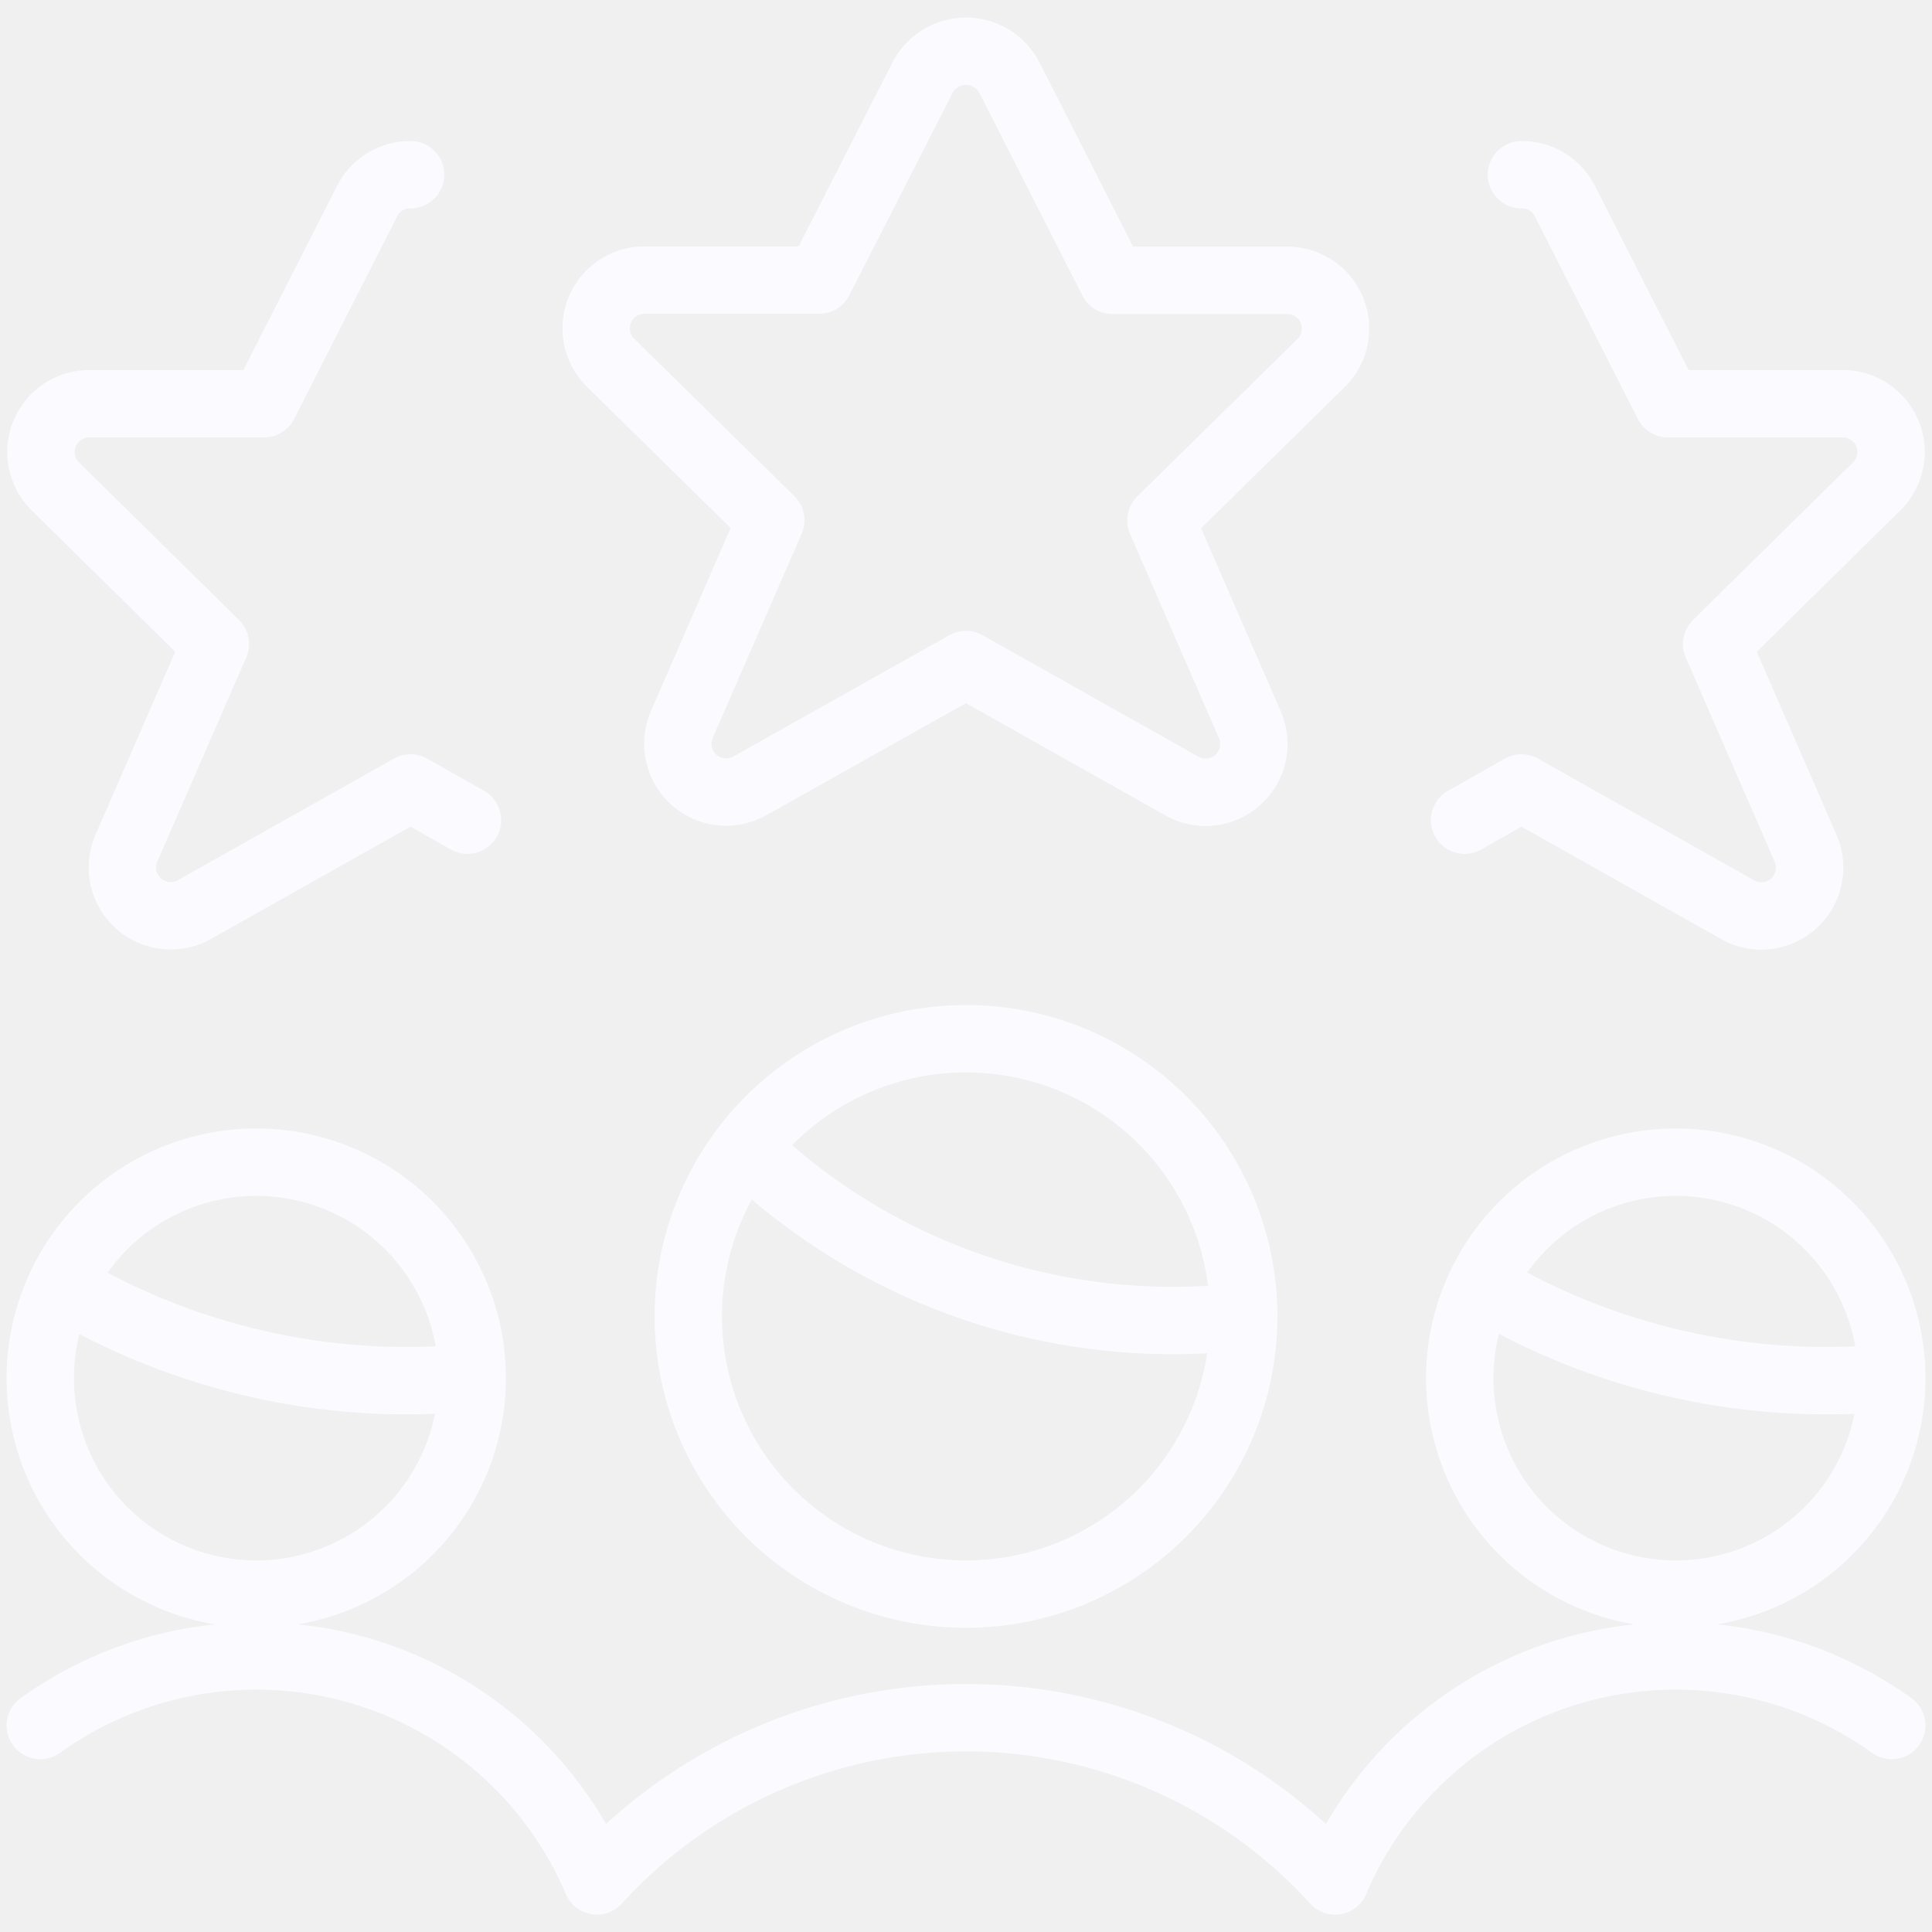
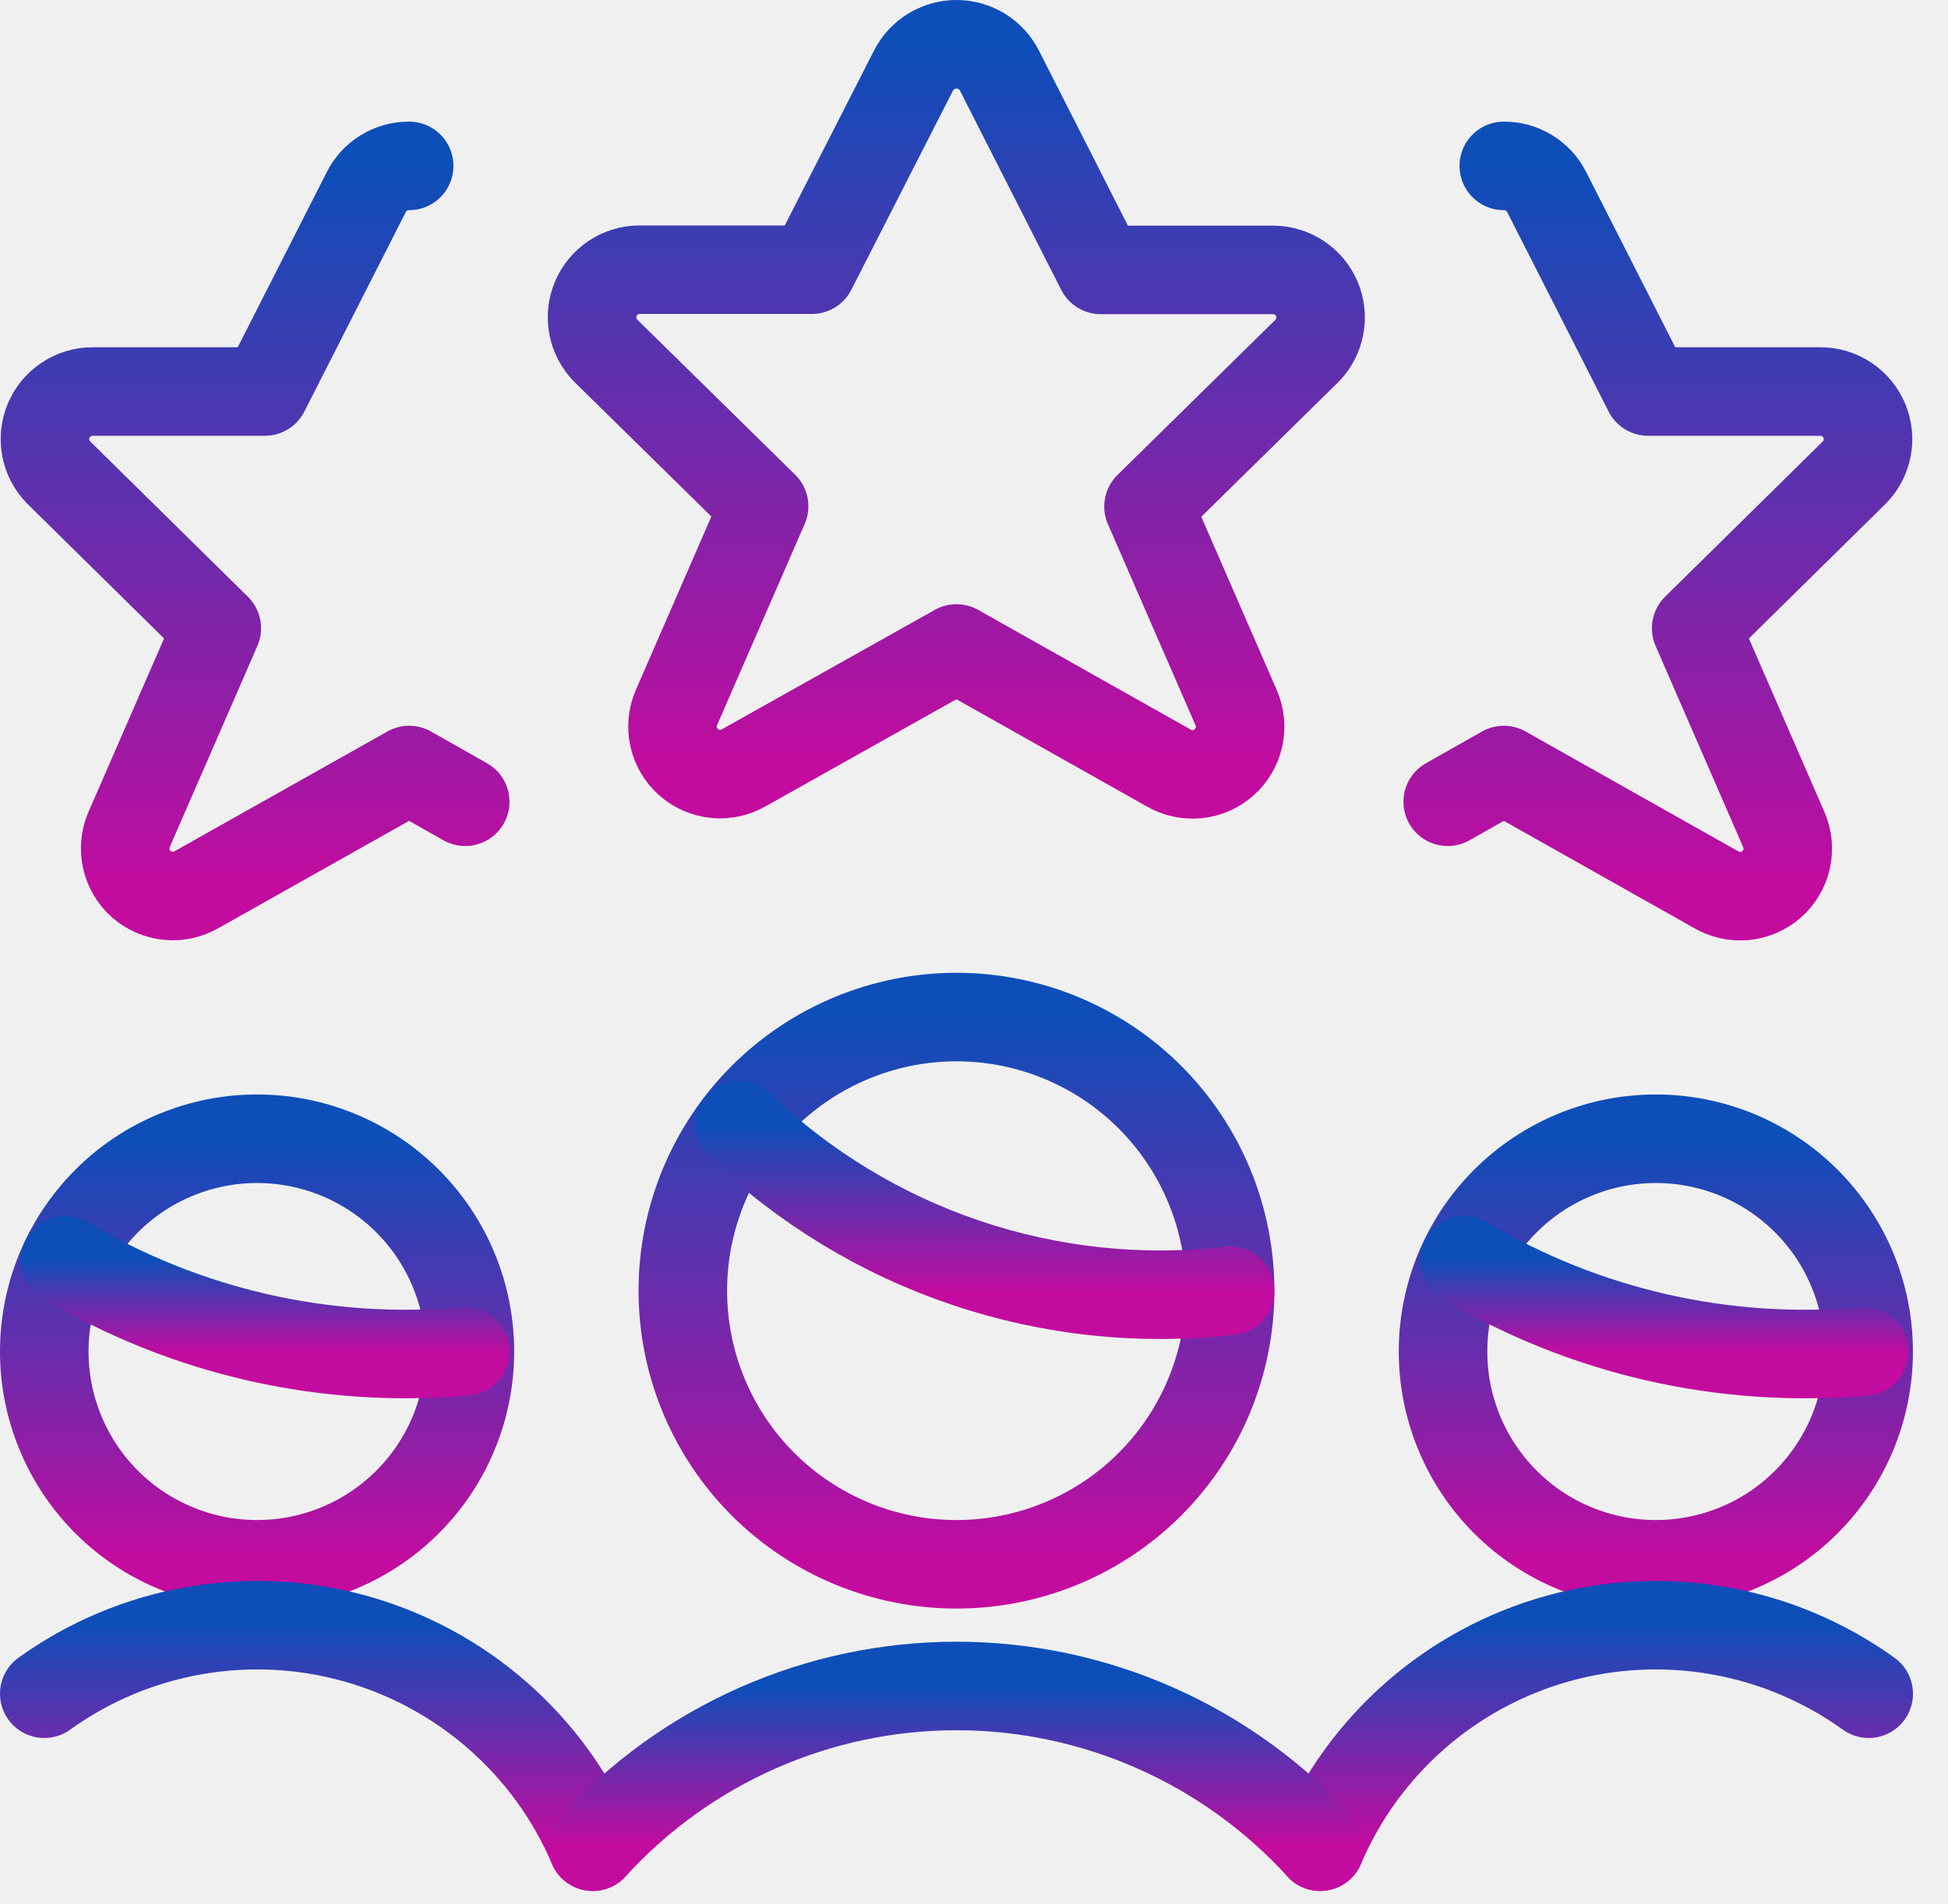
- <svg xmlns="http://www.w3.org/2000/svg" width="43" height="43" viewBox="0 0 43 43" fill="none">
-   <g clip-path="url(#clip0_184_85)">
-     <path d="M0.896 30.673C0.896 31.305 1.02 31.93 1.262 32.513C1.503 33.096 1.857 33.626 2.304 34.072C2.75 34.519 3.28 34.873 3.863 35.114C4.447 35.356 5.072 35.48 5.703 35.48C6.334 35.48 6.959 35.356 7.542 35.114C8.126 34.873 8.656 34.519 9.102 34.072C9.548 33.626 9.902 33.096 10.144 32.513C10.386 31.93 10.51 31.305 10.51 30.673C10.51 30.042 10.386 29.417 10.144 28.834C9.902 28.251 9.548 27.721 9.102 27.274C8.656 26.828 8.126 26.474 7.542 26.232C6.959 25.991 6.334 25.866 5.703 25.866C5.072 25.866 4.447 25.991 3.863 26.232C3.28 26.474 2.75 26.828 2.304 27.274C1.857 27.721 1.503 28.251 1.262 28.834C1.02 29.417 0.896 30.042 0.896 30.673Z" stroke="#FBFAFF" stroke-width="1.5" stroke-linecap="round" stroke-linejoin="round" />
-     <path d="M13.285 41.86C12.8 40.725 12.066 39.713 11.138 38.899C10.209 38.085 9.11 37.49 7.92 37.158C6.731 36.827 5.482 36.766 4.266 36.982C3.05 37.198 1.899 37.684 0.896 38.404" stroke="#FBFAFF" stroke-width="1.5" stroke-linecap="round" stroke-linejoin="round" />
-     <path d="M32.49 30.673C32.49 31.948 32.996 33.171 33.898 34.072C34.799 34.974 36.022 35.48 37.297 35.48C38.572 35.48 39.795 34.974 40.696 34.072C41.598 33.171 42.104 31.948 42.104 30.673C42.104 29.398 41.598 28.176 40.696 27.274C39.795 26.373 38.572 25.866 37.297 25.866C36.022 25.866 34.799 26.373 33.898 27.274C32.996 28.176 32.49 29.398 32.49 30.673Z" stroke="#FBFAFF" stroke-width="1.5" stroke-linecap="round" stroke-linejoin="round" />
-     <path d="M29.715 41.86C30.2 40.725 30.934 39.713 31.862 38.899C32.791 38.085 33.891 37.49 35.08 37.158C36.269 36.827 37.518 36.766 38.734 36.982C39.95 37.198 41.102 37.684 42.104 38.404" stroke="#FBFAFF" stroke-width="1.5" stroke-linecap="round" stroke-linejoin="round" />
-     <path d="M15.319 29.299C15.319 30.939 15.97 32.511 17.129 33.67C18.288 34.829 19.861 35.48 21.5 35.48C23.139 35.48 24.712 34.829 25.871 33.67C27.03 32.511 27.681 30.939 27.681 29.299C27.681 27.66 27.03 26.088 25.871 24.928C24.712 23.769 23.139 23.118 21.5 23.118C19.861 23.118 18.288 23.769 17.129 24.928C15.97 26.088 15.319 27.66 15.319 29.299Z" stroke="#FBFAFF" stroke-width="1.5" stroke-linecap="round" stroke-linejoin="round" />
-     <path d="M29.715 41.861C28.674 40.717 27.405 39.803 25.991 39.178C24.576 38.553 23.047 38.23 21.5 38.23C19.953 38.23 18.424 38.553 17.009 39.178C15.595 39.803 14.326 40.717 13.285 41.861" stroke="#FBFAFF" stroke-width="1.5" stroke-linecap="round" stroke-linejoin="round" />
-     <path d="M22.471 1.736L24.759 6.239H28.654C28.865 6.239 29.071 6.302 29.246 6.419C29.422 6.536 29.559 6.702 29.641 6.897C29.723 7.091 29.745 7.306 29.706 7.513C29.667 7.72 29.568 7.911 29.421 8.062L25.838 11.583L27.819 16.134C27.909 16.343 27.931 16.574 27.881 16.796C27.831 17.017 27.712 17.218 27.541 17.367C27.37 17.517 27.157 17.609 26.93 17.63C26.704 17.651 26.477 17.599 26.282 17.483L21.5 14.79L16.711 17.478C16.516 17.594 16.289 17.645 16.062 17.625C15.836 17.604 15.623 17.512 15.452 17.362C15.281 17.212 15.162 17.012 15.112 16.791C15.062 16.569 15.084 16.337 15.174 16.129L17.155 11.578L13.572 8.057C13.425 7.906 13.326 7.714 13.287 7.507C13.248 7.3 13.271 7.085 13.352 6.891C13.434 6.696 13.572 6.53 13.748 6.413C13.923 6.296 14.129 6.234 14.341 6.233H18.234L20.529 1.736C20.62 1.557 20.759 1.406 20.93 1.301C21.102 1.196 21.299 1.14 21.5 1.14C21.701 1.14 21.898 1.196 22.07 1.301C22.241 1.406 22.38 1.557 22.471 1.736Z" stroke="#FBFAFF" stroke-width="1.5" stroke-linecap="round" stroke-linejoin="round" />
-     <path d="M9.138 3.888C8.936 3.886 8.738 3.942 8.566 4.047C8.395 4.152 8.256 4.304 8.166 4.485L5.878 8.985H1.985C1.774 8.985 1.567 9.048 1.391 9.165C1.215 9.282 1.077 9.448 0.995 9.643C0.913 9.838 0.89 10.053 0.93 10.26C0.969 10.468 1.069 10.66 1.217 10.811L4.793 14.333L2.811 18.882C2.721 19.091 2.7 19.323 2.75 19.544C2.8 19.766 2.919 19.966 3.089 20.116C3.26 20.266 3.474 20.358 3.7 20.378C3.926 20.399 4.153 20.348 4.348 20.232L9.138 17.537L10.404 18.254" stroke="#FBFAFF" stroke-width="1.5" stroke-linecap="round" stroke-linejoin="round" />
-     <path d="M33.862 3.888C34.064 3.886 34.262 3.942 34.434 4.047C34.605 4.152 34.744 4.304 34.834 4.485L37.122 8.985H41.015C41.226 8.985 41.433 9.048 41.609 9.165C41.785 9.282 41.923 9.448 42.005 9.643C42.087 9.838 42.11 10.053 42.07 10.26C42.031 10.468 41.931 10.66 41.783 10.811L38.207 14.333L40.189 18.886C40.279 19.095 40.3 19.326 40.25 19.548C40.2 19.77 40.081 19.97 39.911 20.119C39.74 20.269 39.526 20.361 39.3 20.382C39.074 20.403 38.847 20.351 38.652 20.235L33.862 17.537L32.596 18.254" stroke="#FBFAFF" stroke-width="1.5" stroke-linecap="round" stroke-linejoin="round" />
-     <path d="M16.589 25.556C18.047 26.96 19.798 28.024 21.716 28.671C23.633 29.318 25.671 29.532 27.681 29.299" stroke="#FBFAFF" stroke-width="1.5" stroke-linecap="round" stroke-linejoin="round" />
-     <path d="M1.367 28.609C4.086 30.233 7.25 30.954 10.404 30.668" stroke="#FBFAFF" stroke-width="1.5" stroke-linecap="round" stroke-linejoin="round" />
-     <path d="M32.967 28.609C35.686 30.234 38.85 30.954 42.004 30.668" stroke="#FBFAFF" stroke-width="1.5" stroke-linecap="round" stroke-linejoin="round" />
-   </g>
+ <svg xmlns="http://www.w3.org/2000/svg" width="44" height="43" viewBox="0 0 44 43" fill="none">
+   <path d="M1 30.533C1 31.164 1.124 31.789 1.366 32.372C1.608 32.956 1.962 33.486 2.408 33.932C2.854 34.378 3.384 34.732 3.968 34.974C4.551 35.216 5.176 35.34 5.807 35.34C6.438 35.34 7.064 35.216 7.647 34.974C8.23 34.732 8.76 34.378 9.206 33.932C9.653 33.486 10.007 32.956 10.248 32.372C10.49 31.789 10.614 31.164 10.614 30.533C10.614 29.902 10.49 29.276 10.248 28.693C10.007 28.11 9.653 27.58 9.206 27.134C8.76 26.687 8.23 26.333 7.647 26.092C7.064 25.85 6.438 25.726 5.807 25.726C5.176 25.726 4.551 25.85 3.968 26.092C3.384 26.333 2.854 26.687 2.408 27.134C1.962 27.58 1.608 28.11 1.366 28.693C1.124 29.276 1 29.902 1 30.533Z" stroke="url(#paint0_linear_214_580)" stroke-width="2" stroke-linecap="round" stroke-linejoin="round" />
+   <path d="M13.389 41.72C12.905 40.584 12.171 39.572 11.242 38.758C10.313 37.944 9.214 37.35 8.024 37.018C6.835 36.686 5.586 36.626 4.37 36.842C3.155 37.057 2.003 37.543 1 38.264" stroke="url(#paint1_linear_214_580)" stroke-width="2" stroke-linecap="round" stroke-linejoin="round" />
+   <path d="M32.594 30.533C32.594 31.808 33.101 33.031 34.002 33.932C34.904 34.834 36.126 35.34 37.401 35.34C38.676 35.34 39.899 34.834 40.8 33.932C41.702 33.031 42.208 31.808 42.208 30.533C42.208 29.258 41.702 28.035 40.8 27.134C39.899 26.232 38.676 25.726 37.401 25.726C36.126 25.726 34.904 26.232 34.002 27.134C33.101 28.035 32.594 29.258 32.594 30.533Z" stroke="url(#paint2_linear_214_580)" stroke-width="2" stroke-linecap="round" stroke-linejoin="round" />
+   <path d="M29.819 41.72C30.304 40.584 31.038 39.572 31.966 38.758C32.895 37.944 33.995 37.35 35.184 37.018C36.373 36.686 37.622 36.626 38.838 36.842C40.054 37.057 41.206 37.543 42.209 38.264" stroke="url(#paint3_linear_214_580)" stroke-width="2" stroke-linecap="round" stroke-linejoin="round" />
+   <path d="M15.423 29.159C15.423 30.798 16.074 32.37 17.233 33.53C18.393 34.689 19.965 35.34 21.604 35.34C23.244 35.34 24.816 34.689 25.975 33.53C27.134 32.37 27.785 30.798 27.785 29.159C27.785 27.519 27.134 25.947 25.975 24.788C24.816 23.629 23.244 22.977 21.604 22.977C19.965 22.977 18.393 23.629 17.233 24.788C16.074 25.947 15.423 27.519 15.423 29.159Z" stroke="url(#paint4_linear_214_580)" stroke-width="2" stroke-linecap="round" stroke-linejoin="round" />
+   <path d="M29.819 41.72C28.778 40.577 27.509 39.663 26.095 39.038C24.68 38.412 23.151 38.089 21.604 38.089C20.058 38.089 18.528 38.412 17.113 39.038C15.699 39.663 14.431 40.577 13.389 41.72" stroke="url(#paint5_linear_214_580)" stroke-width="2" stroke-linecap="round" stroke-linejoin="round" />
+   <path d="M22.575 1.596L24.863 6.098H28.758C28.969 6.099 29.175 6.162 29.351 6.279C29.526 6.396 29.663 6.562 29.745 6.757C29.827 6.951 29.849 7.165 29.81 7.372C29.771 7.58 29.672 7.771 29.525 7.922L25.942 11.443L27.924 15.994C28.013 16.202 28.035 16.434 27.985 16.655C27.935 16.877 27.816 17.077 27.645 17.227C27.475 17.377 27.261 17.469 27.035 17.49C26.808 17.51 26.581 17.459 26.386 17.343L21.604 14.65L16.815 17.337C16.62 17.453 16.393 17.505 16.167 17.484C15.941 17.463 15.727 17.372 15.556 17.222C15.385 17.072 15.266 16.872 15.216 16.65C15.166 16.428 15.188 16.197 15.278 15.988L17.259 11.437L13.676 7.917C13.529 7.765 13.43 7.574 13.391 7.367C13.352 7.159 13.375 6.945 13.457 6.75C13.539 6.556 13.676 6.39 13.852 6.273C14.027 6.156 14.234 6.093 14.445 6.093H18.338L20.633 1.596C20.724 1.416 20.863 1.266 21.035 1.161C21.206 1.056 21.403 1 21.604 1C21.805 1 22.003 1.056 22.174 1.161C22.345 1.266 22.484 1.416 22.575 1.596Z" stroke="url(#paint6_linear_214_580)" stroke-width="2" stroke-linecap="round" stroke-linejoin="round" />
+   <path d="M9.242 3.748C9.04 3.746 8.842 3.801 8.671 3.907C8.499 4.012 8.36 4.164 8.271 4.344L5.983 8.845H2.089C1.878 8.845 1.671 8.908 1.495 9.025C1.319 9.142 1.182 9.308 1.099 9.503C1.017 9.698 0.995 9.912 1.034 10.12C1.073 10.328 1.173 10.519 1.321 10.671L4.897 14.193L2.915 18.742C2.825 18.951 2.804 19.182 2.854 19.404C2.904 19.626 3.023 19.826 3.193 19.976C3.364 20.125 3.578 20.217 3.804 20.238C4.03 20.259 4.257 20.207 4.453 20.091L9.242 17.396L10.508 18.113" stroke="url(#paint7_linear_214_580)" stroke-width="2" stroke-linecap="round" stroke-linejoin="round" />
+   <path d="M33.967 3.748C34.168 3.746 34.366 3.801 34.538 3.907C34.71 4.012 34.848 4.164 34.938 4.344L37.226 8.845H41.119C41.331 8.845 41.537 8.908 41.713 9.025C41.889 9.142 42.027 9.308 42.109 9.503C42.191 9.698 42.214 9.912 42.175 10.12C42.135 10.328 42.035 10.519 41.888 10.671L38.312 14.193L40.293 18.746C40.383 18.954 40.405 19.186 40.355 19.408C40.305 19.629 40.186 19.829 40.015 19.979C39.844 20.129 39.63 20.221 39.404 20.242C39.178 20.262 38.951 20.211 38.756 20.095L33.967 17.396L32.7 18.113" stroke="url(#paint8_linear_214_580)" stroke-width="2" stroke-linecap="round" stroke-linejoin="round" />
+   <path d="M16.693 25.416C18.151 26.82 19.902 27.883 21.82 28.53C23.738 29.178 25.775 29.392 27.785 29.159" stroke="url(#paint9_linear_214_580)" stroke-width="2" stroke-linecap="round" stroke-linejoin="round" />
+   <path d="M1.471 28.469C4.191 30.093 7.354 30.814 10.508 30.528" stroke="url(#paint10_linear_214_580)" stroke-width="2" stroke-linecap="round" stroke-linejoin="round" />
+   <path d="M33.071 28.469C35.79 30.093 38.954 30.814 42.108 30.528" stroke="url(#paint11_linear_214_580)" stroke-width="2" stroke-linecap="round" stroke-linejoin="round" />
  <defs>
-     <clipPath id="clip0_184_85">
-       <rect width="43" height="43" fill="white" />
-     </clipPath>
+     <linearGradient id="paint0_linear_214_580" x1="5.807" y1="25.726" x2="5.807" y2="35.34" gradientUnits="userSpaceOnUse">
+       <stop stop-color="#0D4EB9" />
+       <stop offset="1" stop-color="#C40B9F" />
+     </linearGradient>
+     <linearGradient id="paint1_linear_214_580" x1="7.195" y1="36.715" x2="7.195" y2="41.72" gradientUnits="userSpaceOnUse">
+       <stop stop-color="#0D4EB9" />
+       <stop offset="1" stop-color="#C40B9F" />
+     </linearGradient>
+     <linearGradient id="paint2_linear_214_580" x1="37.401" y1="25.726" x2="37.401" y2="35.34" gradientUnits="userSpaceOnUse">
+       <stop stop-color="#0D4EB9" />
+       <stop offset="1" stop-color="#C40B9F" />
+     </linearGradient>
+     <linearGradient id="paint3_linear_214_580" x1="36.014" y1="36.715" x2="36.014" y2="41.72" gradientUnits="userSpaceOnUse">
+       <stop stop-color="#0D4EB9" />
+       <stop offset="1" stop-color="#C40B9F" />
+     </linearGradient>
+     <linearGradient id="paint4_linear_214_580" x1="21.604" y1="22.977" x2="21.604" y2="35.34" gradientUnits="userSpaceOnUse">
+       <stop stop-color="#0D4EB9" />
+       <stop offset="1" stop-color="#C40B9F" />
+     </linearGradient>
+     <linearGradient id="paint5_linear_214_580" x1="21.604" y1="38.089" x2="21.604" y2="41.72" gradientUnits="userSpaceOnUse">
+       <stop stop-color="#0D4EB9" />
+       <stop offset="1" stop-color="#C40B9F" />
+     </linearGradient>
+     <linearGradient id="paint6_linear_214_580" x1="21.601" y1="1" x2="21.601" y2="17.494" gradientUnits="userSpaceOnUse">
+       <stop stop-color="#0D4EB9" />
+       <stop offset="1" stop-color="#C40B9F" />
+     </linearGradient>
+     <linearGradient id="paint7_linear_214_580" x1="5.762" y1="3.748" x2="5.762" y2="20.243" gradientUnits="userSpaceOnUse">
+       <stop stop-color="#0D4EB9" />
+       <stop offset="1" stop-color="#C40B9F" />
+     </linearGradient>
+     <linearGradient id="paint8_linear_214_580" x1="37.447" y1="3.748" x2="37.447" y2="20.246" gradientUnits="userSpaceOnUse">
+       <stop stop-color="#0D4EB9" />
+       <stop offset="1" stop-color="#C40B9F" />
+     </linearGradient>
+     <linearGradient id="paint9_linear_214_580" x1="22.239" y1="25.416" x2="22.239" y2="29.25" gradientUnits="userSpaceOnUse">
+       <stop stop-color="#0D4EB9" />
+       <stop offset="1" stop-color="#C40B9F" />
+     </linearGradient>
+     <linearGradient id="paint10_linear_214_580" x1="5.99" y1="28.469" x2="5.99" y2="30.589" gradientUnits="userSpaceOnUse">
+       <stop stop-color="#0D4EB9" />
+       <stop offset="1" stop-color="#C40B9F" />
+     </linearGradient>
+     <linearGradient id="paint11_linear_214_580" x1="37.59" y1="28.469" x2="37.59" y2="30.589" gradientUnits="userSpaceOnUse">
+       <stop stop-color="#0D4EB9" />
+       <stop offset="1" stop-color="#C40B9F" />
+     </linearGradient>
  </defs>
</svg>
